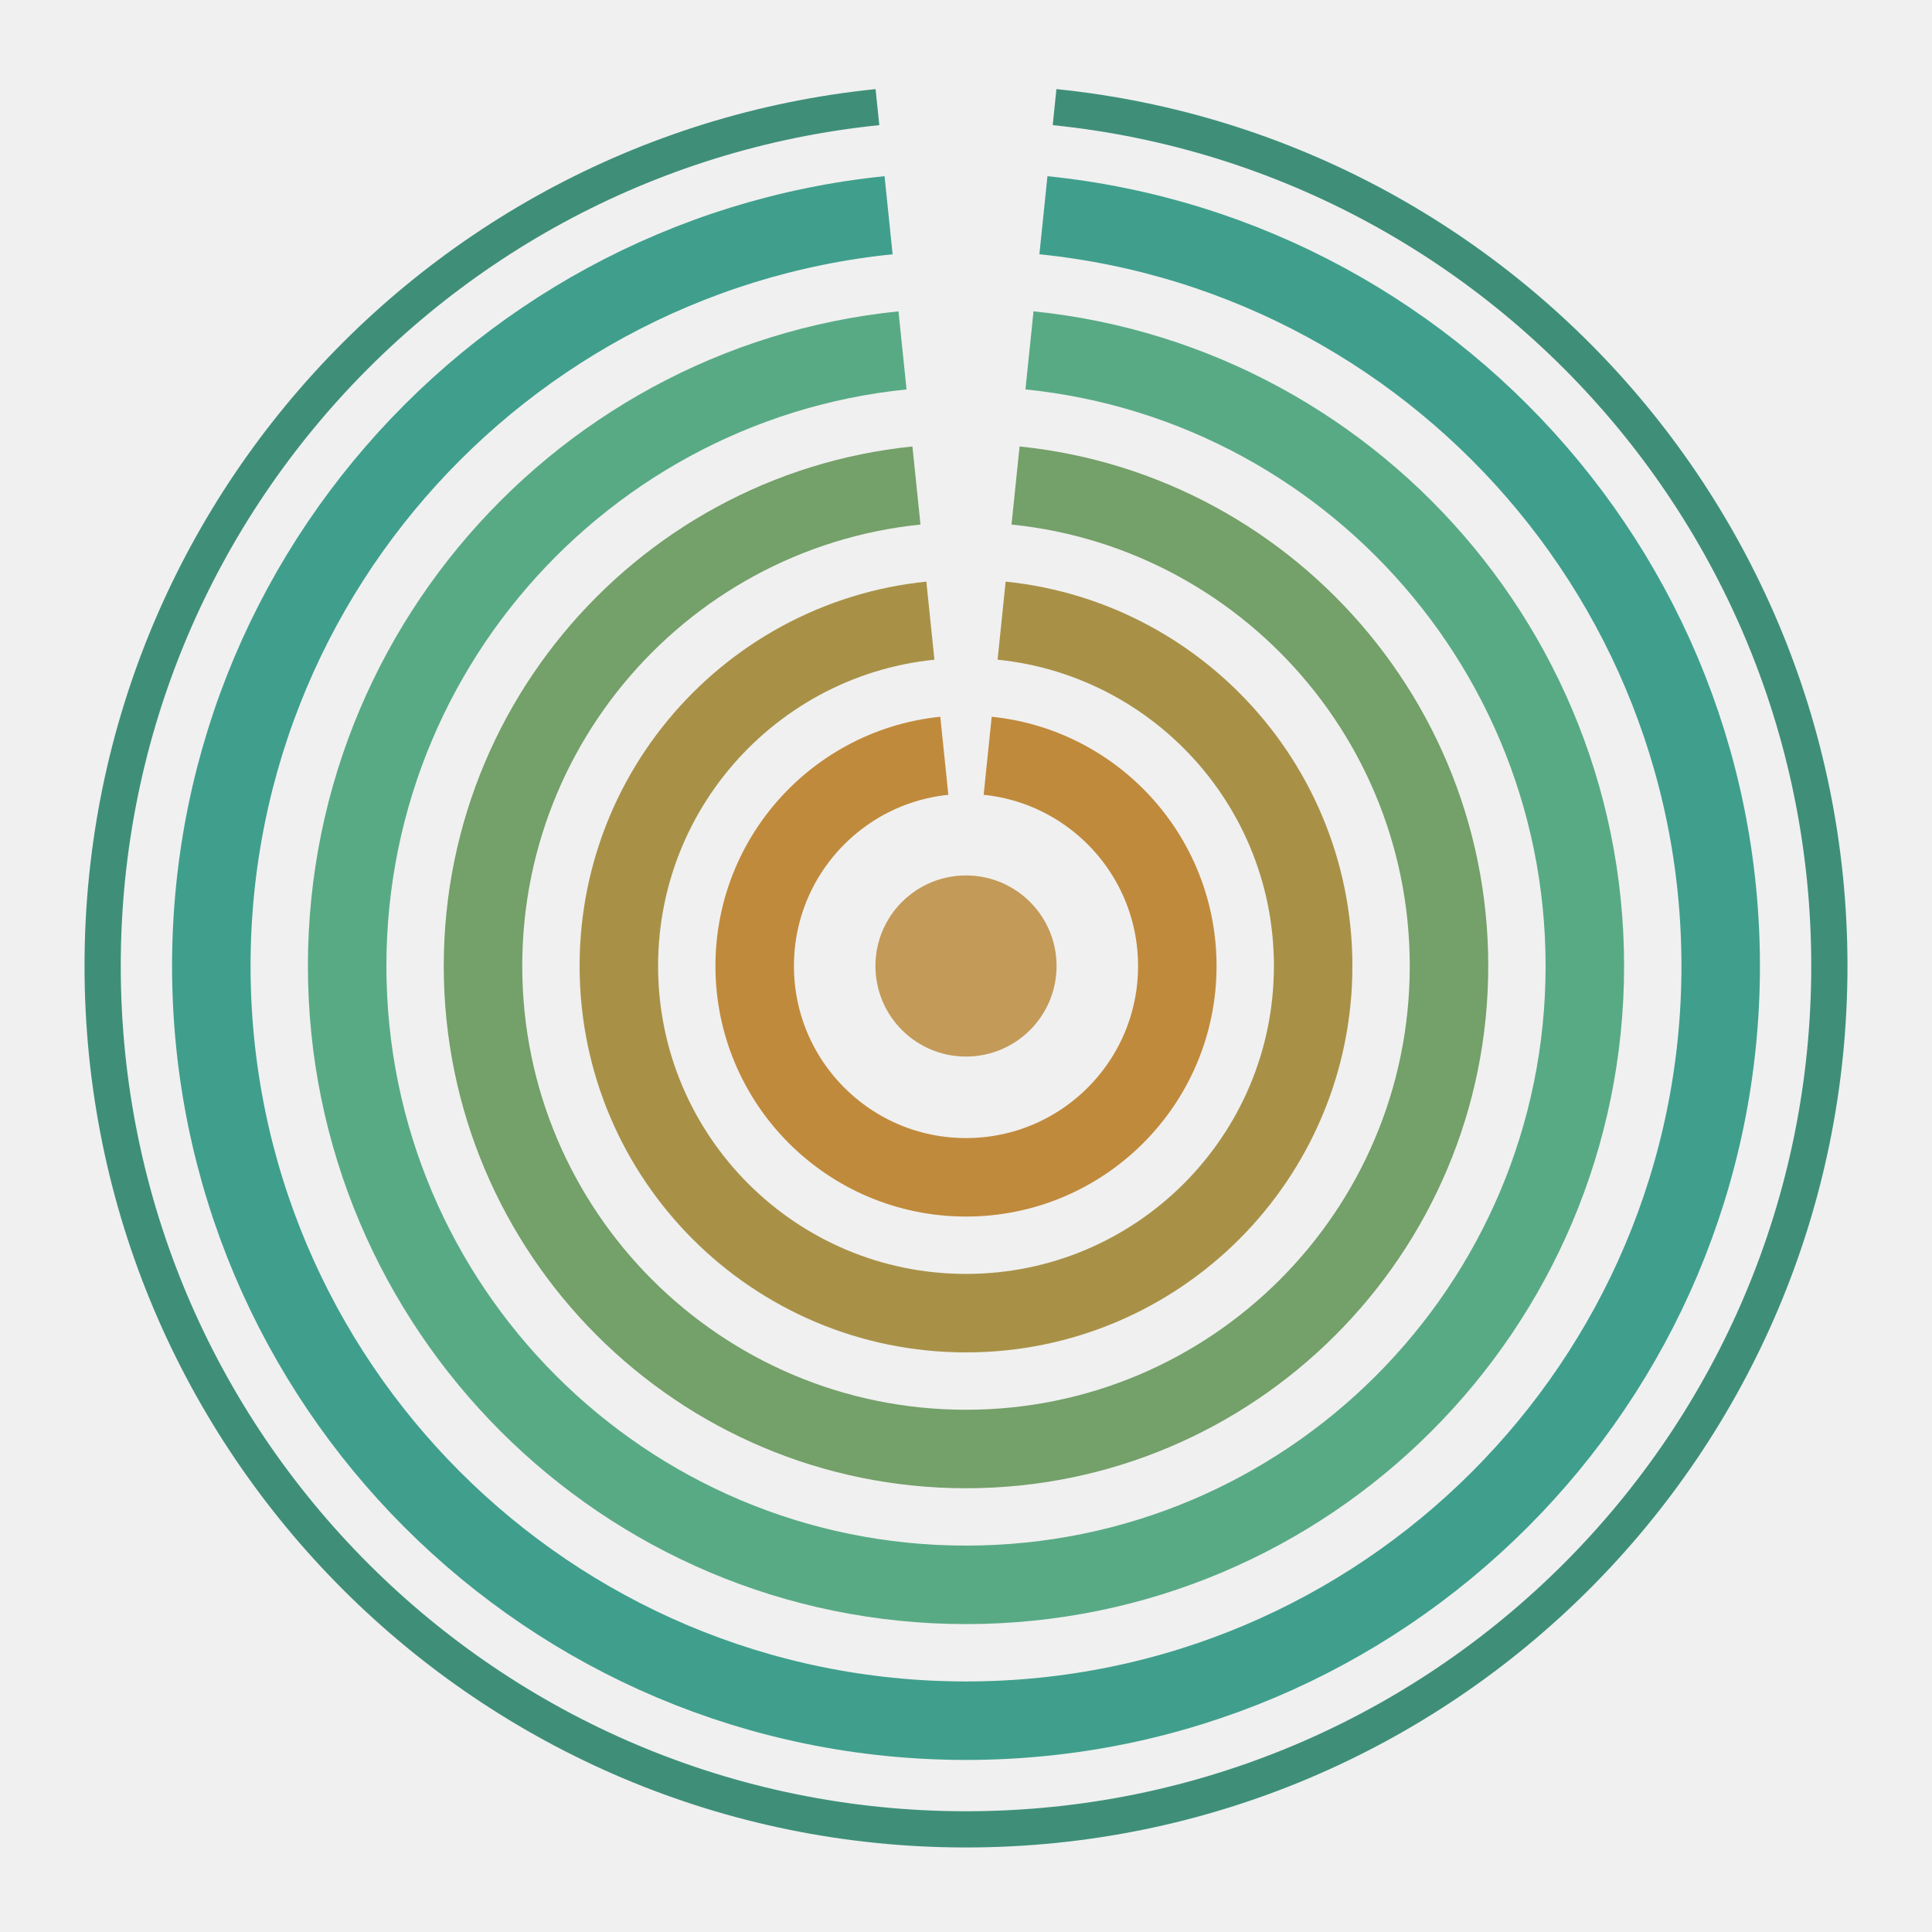
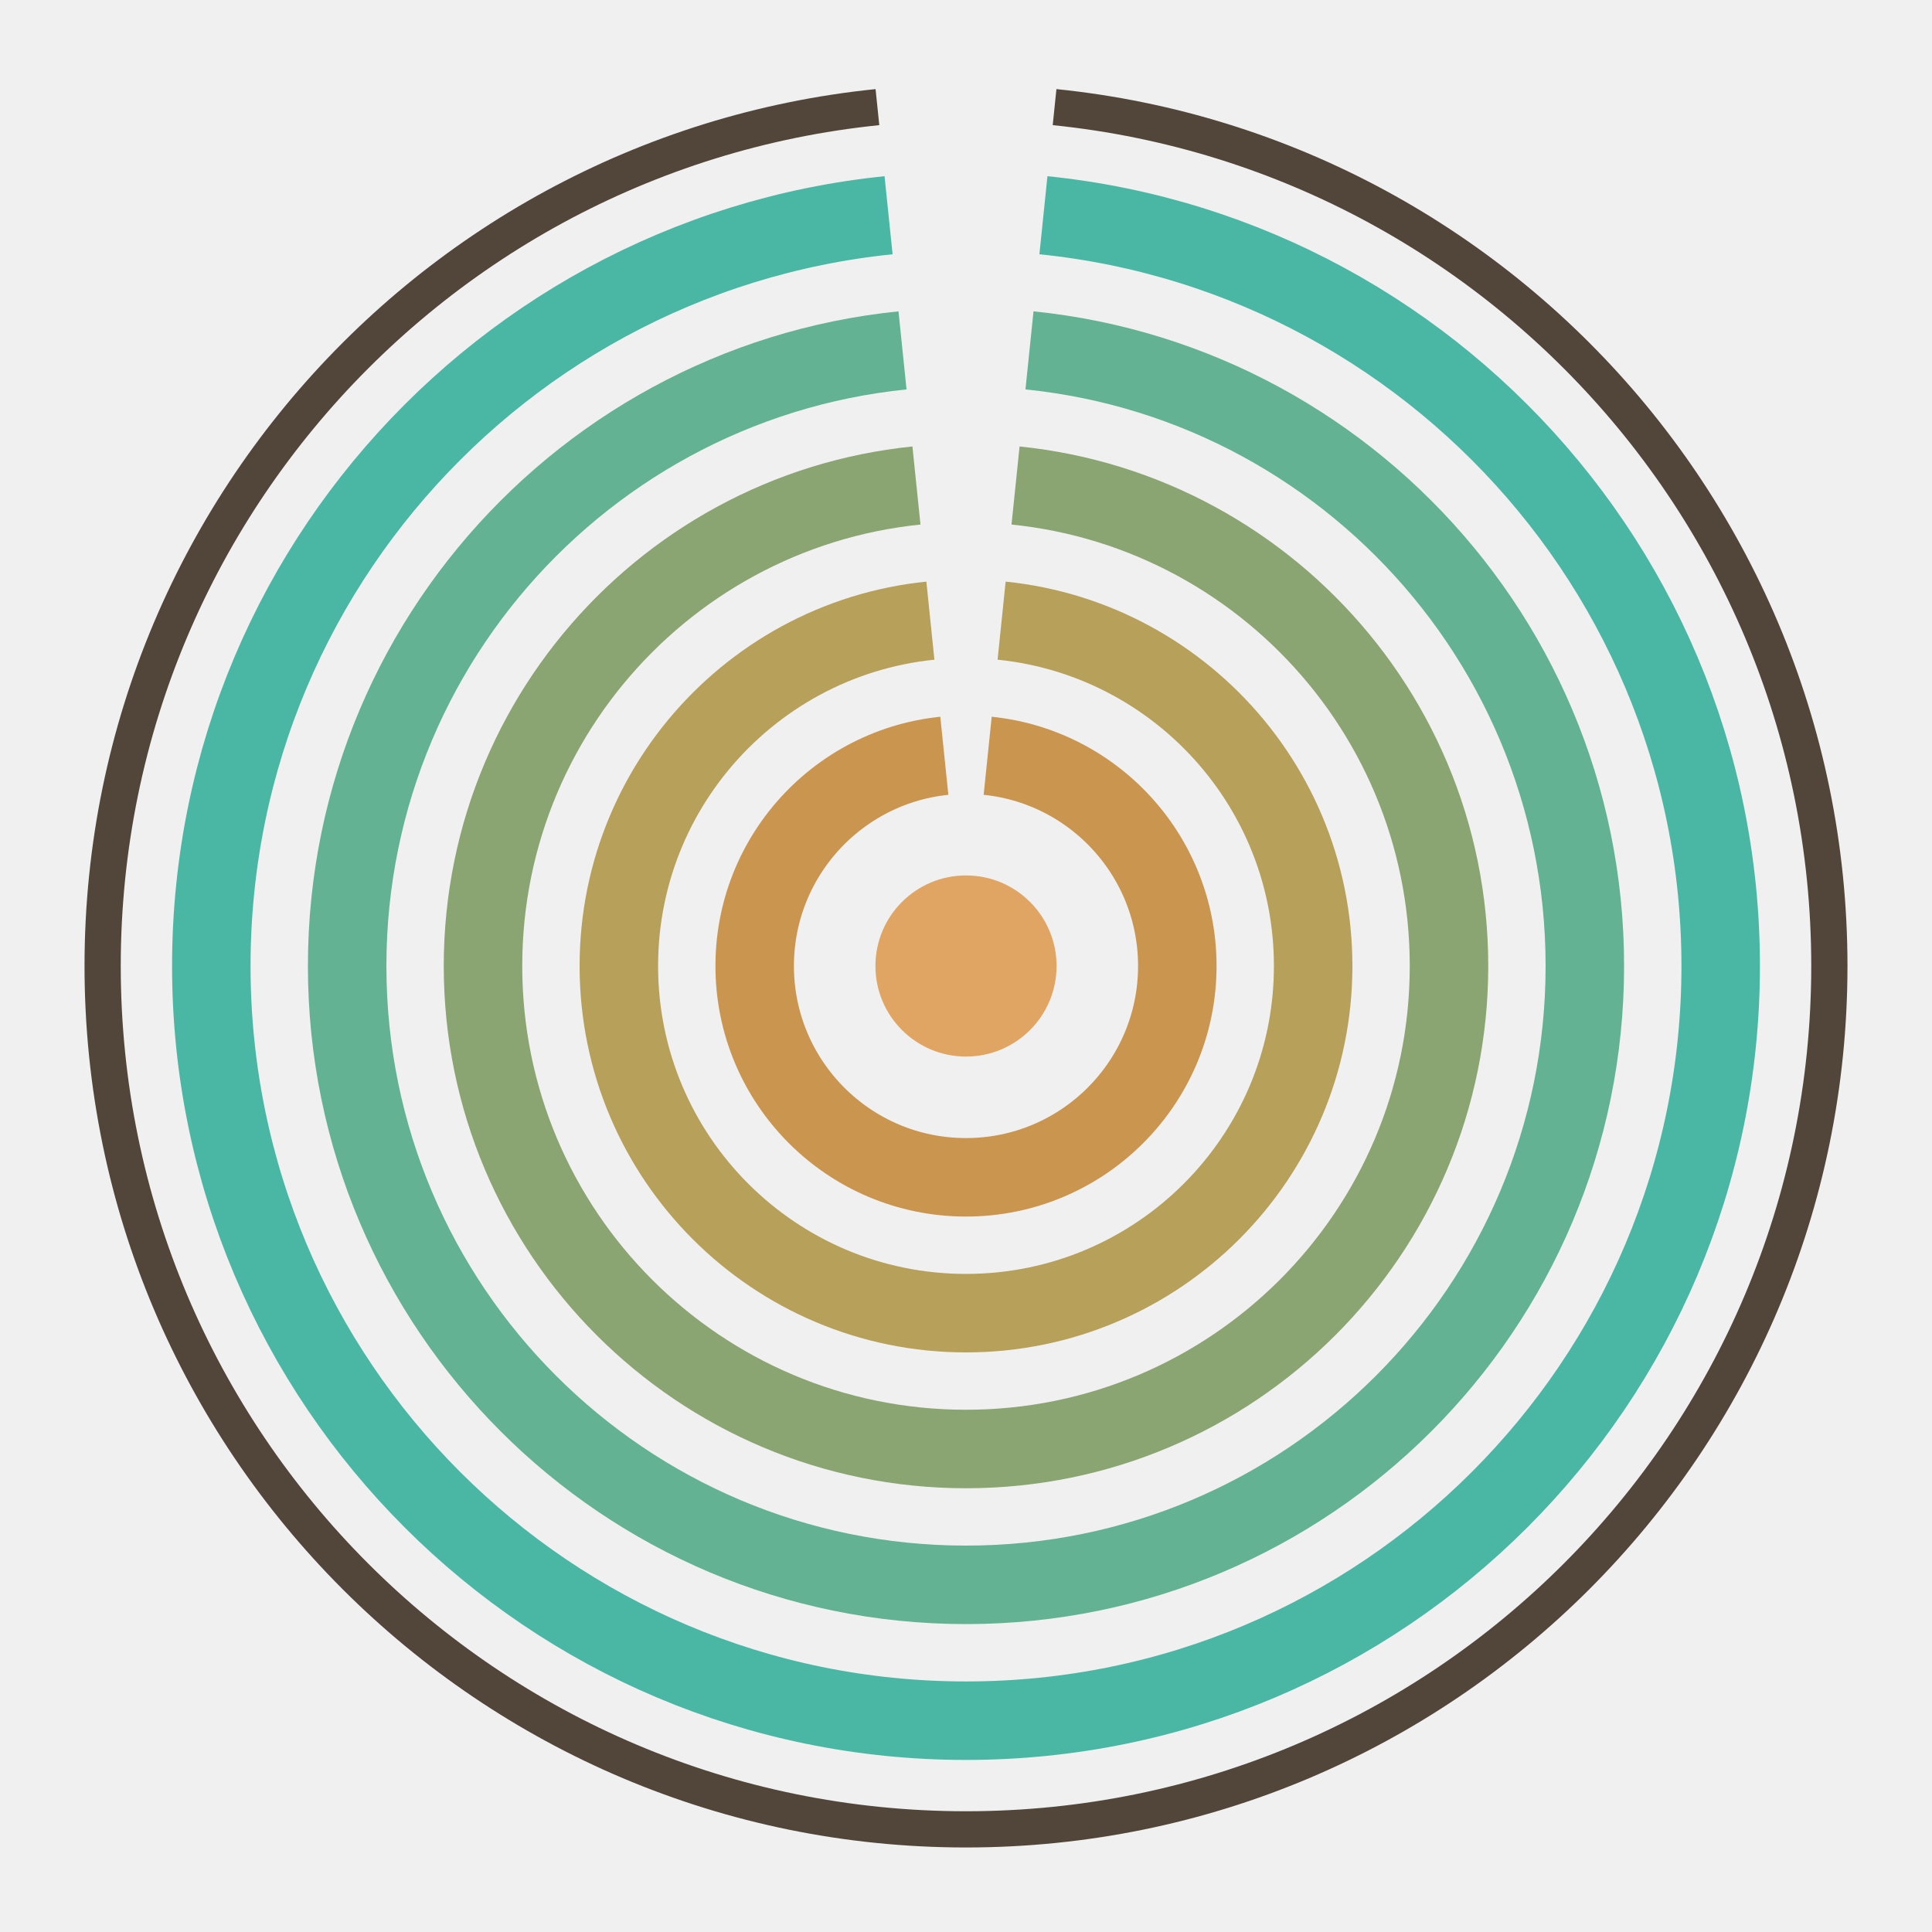
<svg xmlns="http://www.w3.org/2000/svg" viewBox="0 0 64 64" width="64" height="64" role="img" aria-labelledby="patina-mark-title patina-mark-desc">
  <defs>
    <mask id="patina-mark-kerf">
      <rect width="64" height="64" fill="#ffffff" />
      <path d="M32 32 L28.7 0 L35.3 0 Z" fill="#000000" />
    </mask>
  </defs>
  <g mask="url(#patina-mark-kerf)" fill="none" stroke-width="2.6" stroke-linecap="butt">
-     <circle cx="32" cy="32" r="28.6" stroke="#3f8f78" stroke-width="1.2" />
-     <circle cx="32" cy="32" r="25" stroke="#3f9f8c" />
-     <circle cx="32" cy="32" r="20.5" stroke="#58aa85" />
-     <circle cx="32" cy="32" r="16" stroke="#74a069" />
-     <circle cx="32" cy="32" r="11.5" stroke="#a89147" />
-     <circle cx="32" cy="32" r="7" stroke="#c08a3c" />
+     <circle cx="32" cy="32" r="28.6" stroke="#52463a" stroke-width="1.2" />
+     <circle cx="32" cy="32" r="25" stroke="#4ab7a4" />
+     <circle cx="32" cy="32" r="20.5" stroke="#63b294" />
+     <circle cx="32" cy="32" r="16" stroke="#8aa472" />
+     <circle cx="32" cy="32" r="11.5" stroke="#b6a05a" />
+     <circle cx="32" cy="32" r="7" stroke="#c9954f" />
  </g>
-   <circle cx="32" cy="32" r="3" fill="#c39a58" />
+   <circle cx="32" cy="32" r="3" fill="#e0a463" />
</svg>
